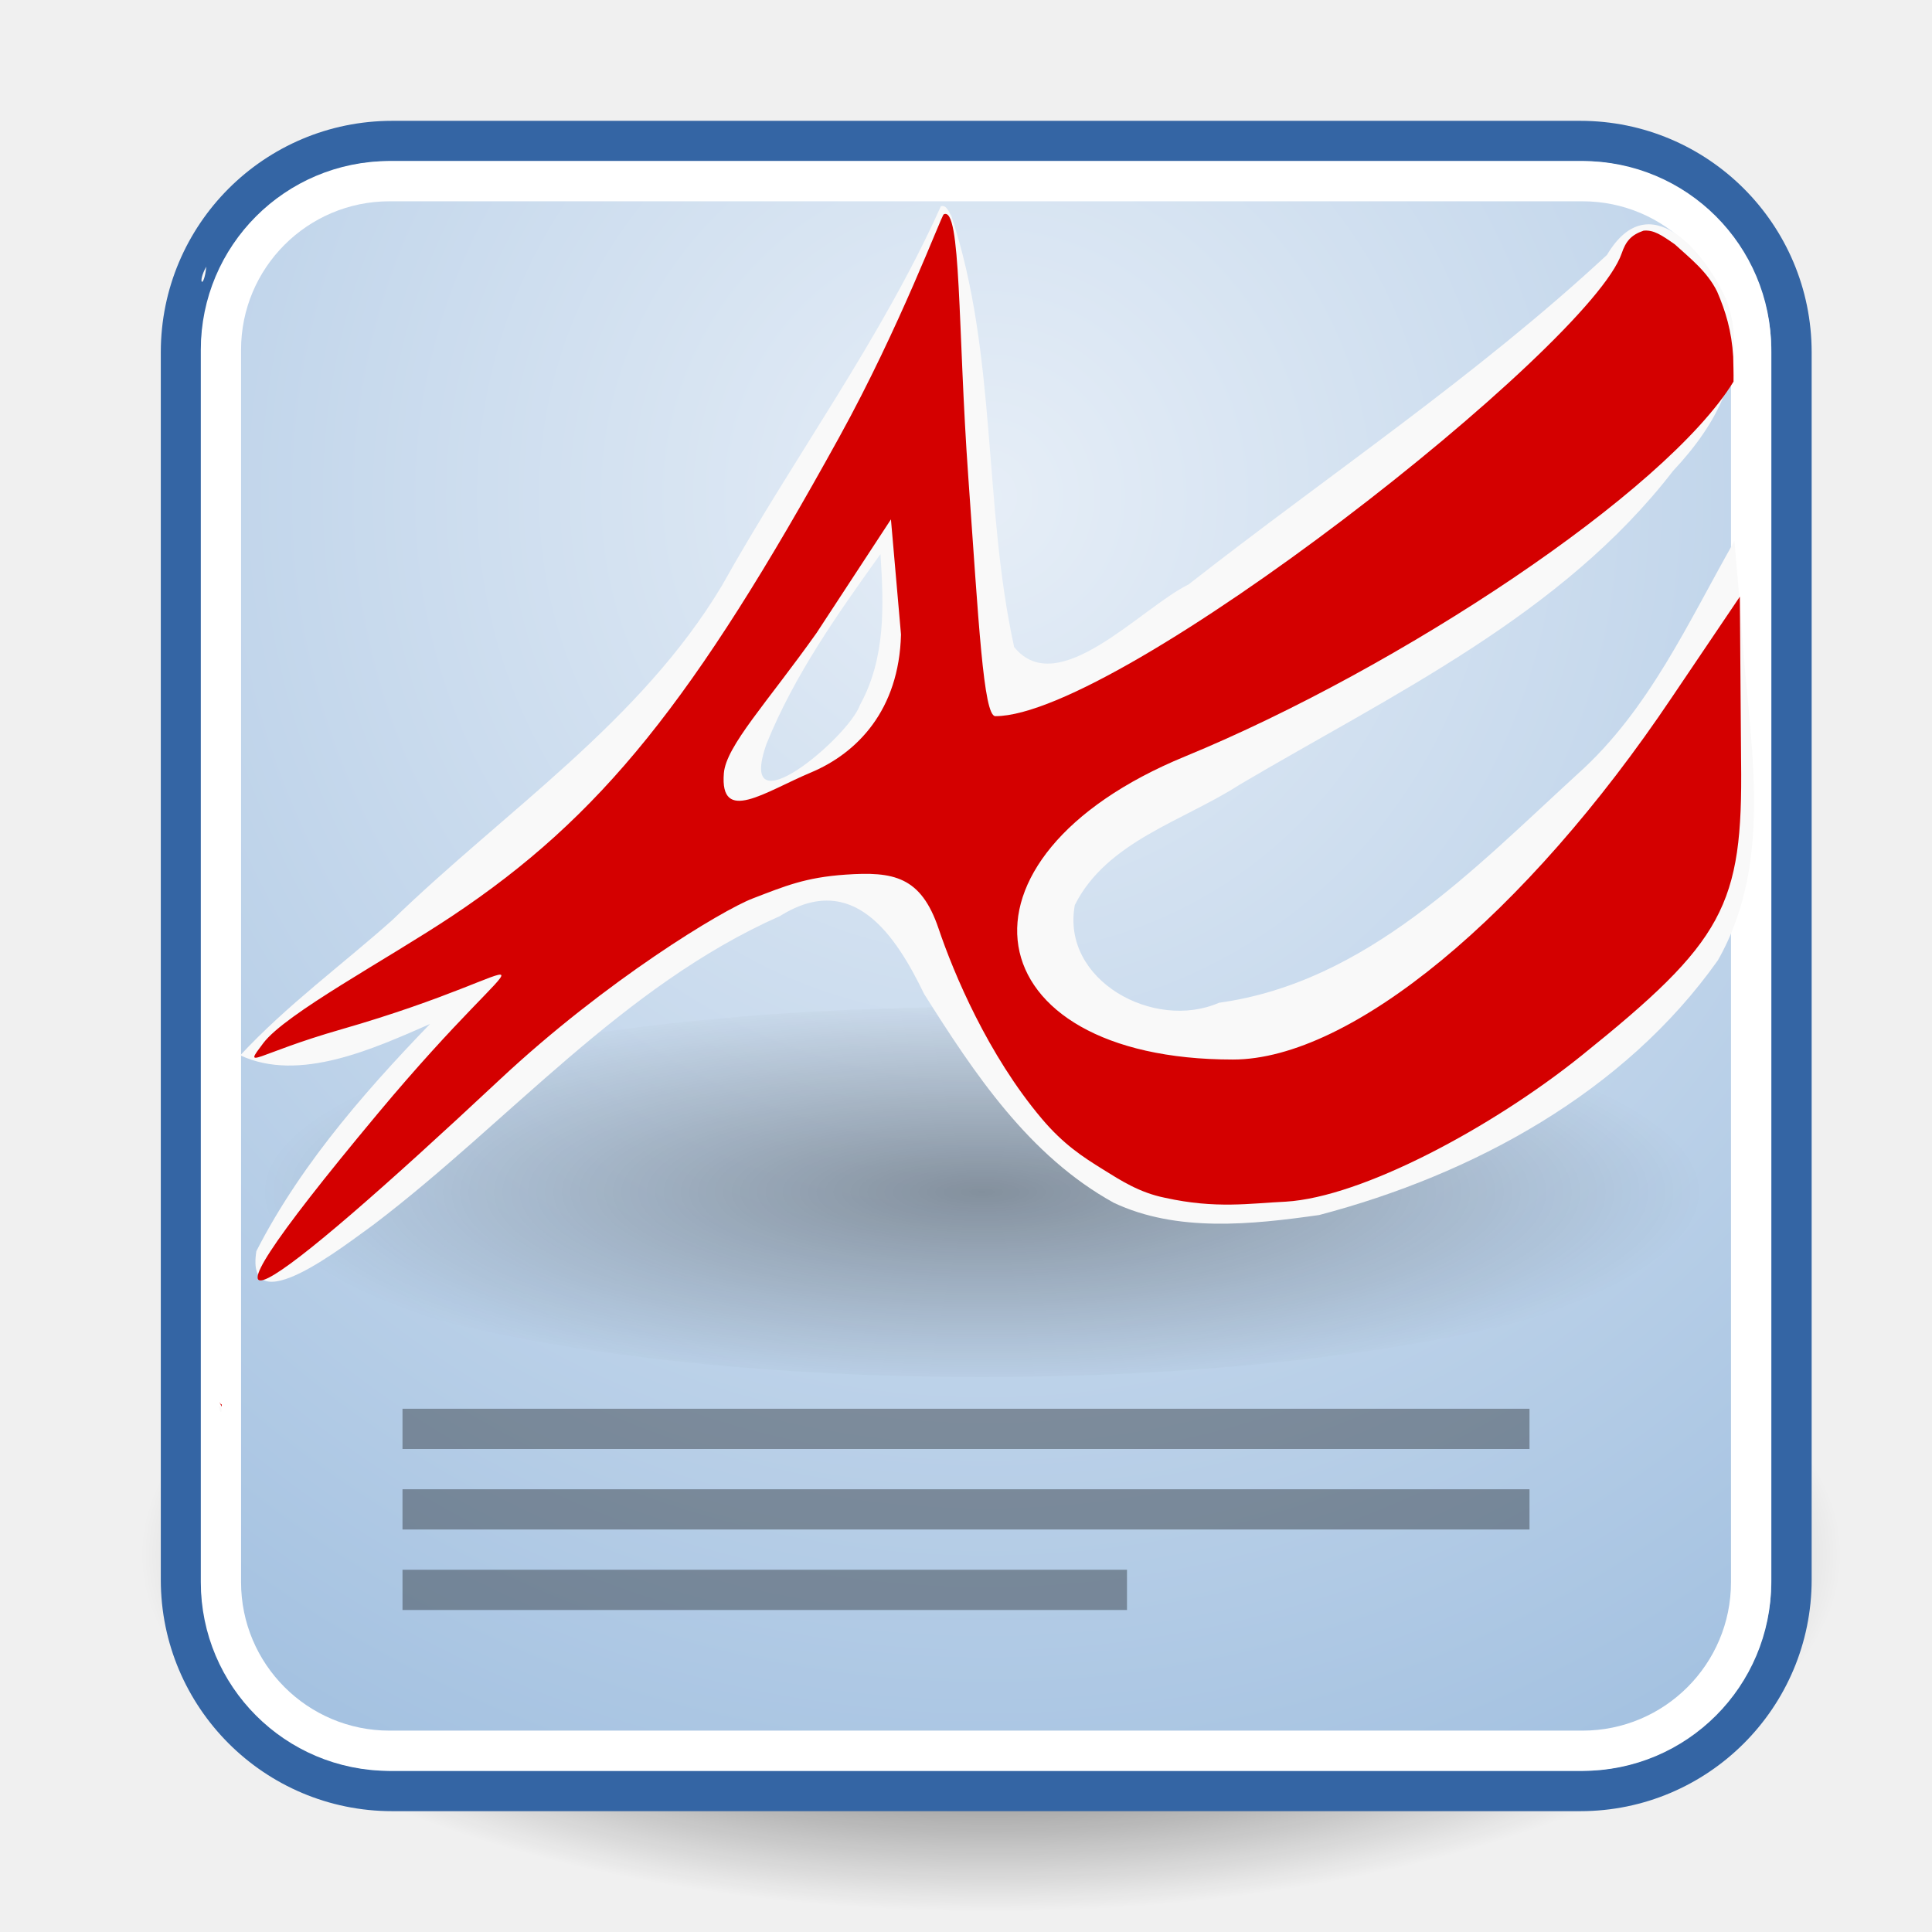
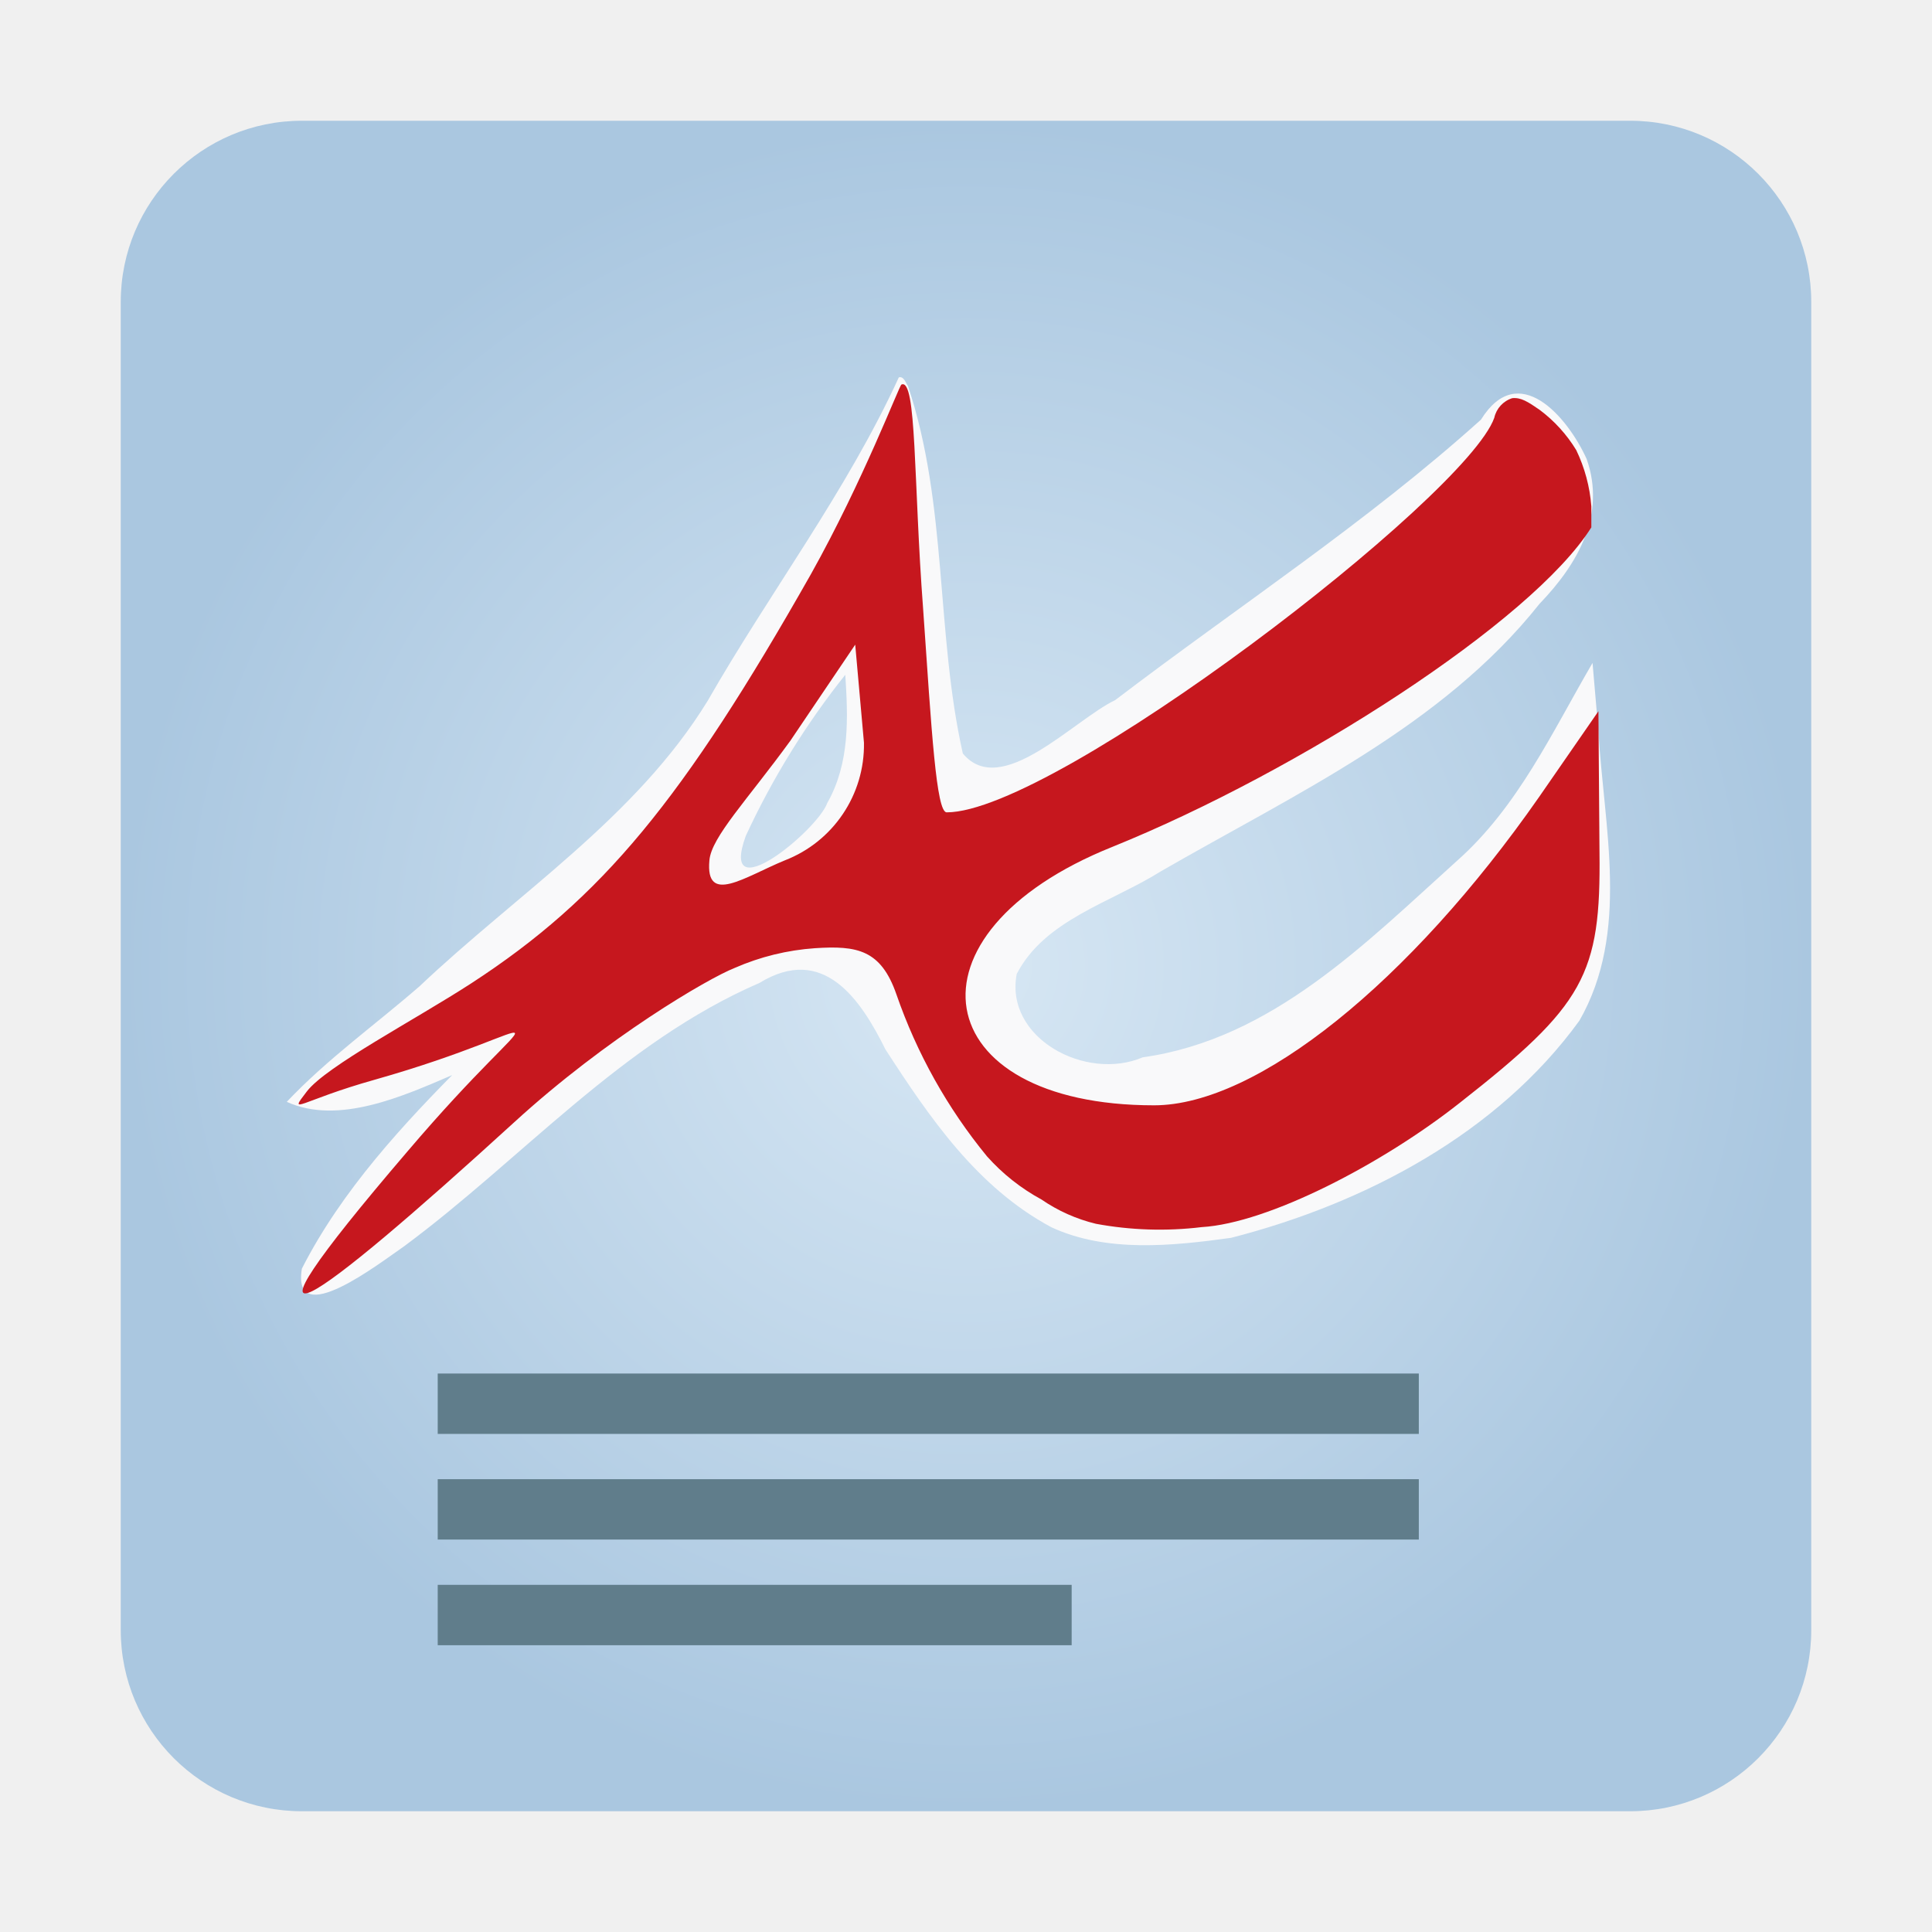
- <svg xmlns="http://www.w3.org/2000/svg" xmlns:xlink="http://www.w3.org/1999/xlink" width="48px" height="48px" id="svg11300" version="1.1">
-   <defs id="defs3">
-     <linearGradient id="linearGradient3507">
-       <stop style="stop-color:#000000;stop-opacity:1;" offset="0" id="stop3509" />
-       <stop style="stop-color:#000000;stop-opacity:0;" offset="1" id="stop3511" />
-     </linearGradient>
-     <linearGradient id="linearGradient3497">
-       <stop style="stop-color:#ffffff;stop-opacity:1;" offset="0" id="stop3499" />
-       <stop style="stop-color:#ffffff;stop-opacity:0.567;" offset="1" id="stop3501" />
-     </linearGradient>
-     <linearGradient id="linearGradient4598">
-       <stop style="stop-color:#e6eef7;stop-opacity:1;" offset="0" id="stop4600" />
-       <stop style="stop-color:#8ab0d8;stop-opacity:1;" offset="1" id="stop4602" />
-     </linearGradient>
-     <linearGradient id="linearGradient4590">
-       <stop style="stop-color:#cc0000;stop-opacity:1;" offset="0" id="stop4592" />
-       <stop style="stop-color:#ffa2a2;stop-opacity:1;" offset="1" id="stop4594" />
-     </linearGradient>
-     <linearGradient id="linearGradient4582">
-       <stop style="stop-color:#000000;stop-opacity:1;" offset="0" id="stop4584" />
-       <stop style="stop-color:#000000;stop-opacity:0;" offset="1" id="stop4586" />
-     </linearGradient>
-     <linearGradient id="linearGradient4570">
-       <stop style="stop-color:#eceeea;stop-opacity:1;" offset="0" id="stop4572" />
-       <stop style="stop-color:#d3d7cf;stop-opacity:1;" offset="1" id="stop4574" />
-     </linearGradient>
-     <linearGradient id="linearGradient11520">
-       <stop id="stop11522" offset="0" style="stop-color:#ffffff;stop-opacity:1;" />
-       <stop id="stop11524" offset="1" style="stop-color:#dcdcdc;stop-opacity:1;" />
-     </linearGradient>
-     <linearGradient id="linearGradient11508">
-       <stop id="stop11510" offset="0" style="stop-color:#000000;stop-opacity:1;" />
-       <stop id="stop11512" offset="1" style="stop-color:#000000;stop-opacity:0;" />
-     </linearGradient>
-     <linearGradient id="linearGradient11494">
-       <stop id="stop11496" offset="0" style="stop-color:#ef2929;stop-opacity:1;" />
-       <stop id="stop11498" offset="1" style="stop-color:#ef2929;stop-opacity:0;" />
-     </linearGradient>
-     <linearGradient id="linearGradient11415">
-       <stop id="stop11417" offset="0" style="stop-color:#204a87;stop-opacity:0;" />
-       <stop style="stop-color:#204a87;stop-opacity:1;" offset="0.5" id="stop11423" />
-       <stop id="stop11419" offset="1" style="stop-color:#204a87;stop-opacity:0;" />
-     </linearGradient>
-     <linearGradient id="linearGradient11399">
-       <stop id="stop11401" offset="0" style="stop-color:#000000;stop-opacity:1;" />
-       <stop id="stop11403" offset="1" style="stop-color:#000000;stop-opacity:0;" />
-     </linearGradient>
-     <linearGradient gradientTransform="translate(-60.28571,-0.285714)" y2="34.462" x2="43.616" y1="3.774" x1="15.828" gradientUnits="userSpaceOnUse" id="linearGradient11425" xlink:href="#linearGradient11415" />
-     <linearGradient gradientTransform="translate(-60.57143,0)" y2="39.034" x2="35.68" y1="9.346" x1="9.696" gradientUnits="userSpaceOnUse" id="linearGradient11427" xlink:href="#linearGradient11415" />
-     <linearGradient y2="33.462" x2="26.759" y1="19.774" x1="13.267" gradientTransform="translate(-60.85714,0.428571)" gradientUnits="userSpaceOnUse" id="linearGradient11439" xlink:href="#linearGradient11415" />
-     <radialGradient r="8.5" fy="39.143" fx="12.071" cy="39.143" cx="12.071" gradientTransform="matrix(1,0,0,0.487395,0,20.06483)" gradientUnits="userSpaceOnUse" id="radialGradient11441" xlink:href="#linearGradient11399" />
-     <radialGradient gradientTransform="matrix(1.243453,2.106784e-16,-2.106784e-16,1.243453,-6.713754,-3.742847)" gradientUnits="userSpaceOnUse" r="3.834" fy="15.048" fx="27.577" cy="15.048" cx="27.577" id="radialGradient11500" xlink:href="#linearGradient11494" />
-     <radialGradient r="3.834" fy="16.049" fx="27.577" cy="16.049" cx="27.577" gradientTransform="matrix(1.243453,2.106784e-16,-2.106784e-16,1.243453,-6.713754,-3.742847)" gradientUnits="userSpaceOnUse" id="radialGradient11504" xlink:href="#linearGradient11494" />
-     <radialGradient gradientUnits="userSpaceOnUse" gradientTransform="matrix(1,0,0,0.338462,2.166583e-14,29.48178)" r="6.566" fy="44.565" fx="30.204" cy="44.565" cx="30.204" id="radialGradient11514" xlink:href="#linearGradient11508" />
-     <radialGradient gradientTransform="matrix(1.995058,-1.651527e-32,0,1.995058,-24.32488,-35.70087)" gradientUnits="userSpaceOnUse" r="20.531" fy="35.878" fx="24.446" cy="35.878" cx="24.446" id="radialGradient11526" xlink:href="#linearGradient11520" />
-     <radialGradient r="6.566" fy="44.565" fx="30.204" cy="44.565" cx="30.204" gradientTransform="matrix(1,0,0,0.338462,3.185827e-15,29.48178)" gradientUnits="userSpaceOnUse" id="radialGradient11532" xlink:href="#linearGradient11508" />
-     <radialGradient xlink:href="#linearGradient11508" id="radialGradient1348" gradientUnits="userSpaceOnUse" gradientTransform="matrix(1,0,0,0.338462,-1.353344e-14,29.48178)" cx="30.204" cy="44.565" fx="30.204" fy="44.565" r="6.566" />
-     <radialGradient xlink:href="#linearGradient11520" id="radialGradient1350" gradientUnits="userSpaceOnUse" gradientTransform="matrix(1.995058,-1.651527e-32,0,1.995058,-24.32488,-35.70087)" cx="24.446" cy="35.878" fx="24.446" fy="35.878" r="20.531" />
-     <radialGradient xlink:href="#linearGradient11494" id="radialGradient1352" gradientUnits="userSpaceOnUse" gradientTransform="matrix(1.243453,2.106784e-16,-2.106784e-16,1.243453,-6.713754,-3.742847)" cx="27.577" cy="16.049" fx="27.577" fy="16.049" r="3.834" />
-     <radialGradient xlink:href="#linearGradient11494" id="radialGradient1354" gradientUnits="userSpaceOnUse" gradientTransform="matrix(1.243453,2.106784e-16,-2.106784e-16,1.243453,-6.713754,-3.742847)" cx="27.577" cy="15.048" fx="27.577" fy="15.048" r="3.834" />
-     <radialGradient xlink:href="#linearGradient11508" id="radialGradient1356" gradientUnits="userSpaceOnUse" gradientTransform="matrix(1,0,0,0.338462,2.220359e-14,29.48178)" cx="30.204" cy="44.565" fx="30.204" fy="44.565" r="6.566" />
-     <radialGradient xlink:href="#linearGradient11520" id="radialGradient1366" gradientUnits="userSpaceOnUse" gradientTransform="matrix(2.049266,-1.696401e-32,0,2.049266,-25.65002,-37.31089)" cx="24.446" cy="35.878" fx="24.446" fy="35.878" r="20.531" />
-     <radialGradient xlink:href="#linearGradient4582" id="radialGradient4588" cx="24.625" cy="38.625" fx="24.625" fy="38.625" r="21.125" gradientTransform="matrix(1,0,0,0.420118,0,22.39793)" gradientUnits="userSpaceOnUse" />
-     <radialGradient xlink:href="#linearGradient4598" id="radialGradient4604" cx="24.502" cy="12.605" fx="24.502" fy="12.605" r="20.508" gradientTransform="matrix(2.319263,1.846486e-24,-3.426469e-24,2.374685,-32.32511,-17.59985)" gradientUnits="userSpaceOnUse" />
-     <radialGradient xlink:href="#linearGradient3507" id="radialGradient3513" cx="25.986" cy="26.787" fx="25.986" fy="26.787" r="15.465" gradientTransform="matrix(0.863137,0,0,0.438896,3.556549,15.03019)" gradientUnits="userSpaceOnUse" />
+ <svg xmlns="http://www.w3.org/2000/svg" id="文档查看器" viewBox="0 0 128 128">
+   <defs>
+     <style>.cls-1{fill:url(#未命名的渐变_59);}.cls-2{fill:#607d8b;}.cls-3{fill:#f9f9fa;}.cls-4{fill:#c6171e;}</style>
+     <radialGradient id="未命名的渐变_59" cx="64" cy="64" r="56" gradientUnits="userSpaceOnUse">
+       <stop offset="0" stop-color="#d7e7f4" />
+       <stop offset="1" stop-color="#aac7e0" />
+     </radialGradient>
  </defs>
-   <g id="layer1">
-     <path style="opacity:1;color:#000000;fill:url(#radialGradient4588);fill-opacity:1.0;fill-rule:nonzero;stroke:none;stroke-width:1;stroke-linecap:butt;stroke-linejoin:miter;marker:none;marker-start:none;marker-mid:none;marker-end:none;stroke-miterlimit:10;stroke-dasharray:none;stroke-dashoffset:0;stroke-opacity:1;visibility:visible;display:inline;overflow:visible" id="path4580" d="M 45.75 38.625 A 21.125 8.875 0 1 1  3.5,38.625 A 21.125 8.875 0 1 1  45.75 38.625 z" />
-     <rect style="opacity:1;color:#000000;fill:url(#radialGradient4604);fill-opacity:1.0;fill-rule:evenodd;stroke:#3465a4;stroke-width:1;stroke-linecap:butt;stroke-linejoin:miter;marker:none;marker-start:none;marker-mid:none;marker-end:none;stroke-miterlimit:10;stroke-dasharray:none;stroke-dashoffset:0;stroke-opacity:1;visibility:visible;display:inline;overflow:visible" id="rect2362" width="40.015" height="40.996" x="4.495" y="3.502" rx="5.25" ry="5.25" />
-     <rect ry="4.189" rx="4.189" y="4.501" x="5.489" height="38.996" width="38.017" id="rect4578" style="opacity:1;color:#000000;fill:none;fill-opacity:1;fill-rule:evenodd;stroke:#ffffff;stroke-width:1;stroke-linecap:butt;stroke-linejoin:miter;marker:none;marker-start:none;marker-mid:none;marker-end:none;stroke-miterlimit:10;stroke-dasharray:none;stroke-dashoffset:0;stroke-opacity:1;visibility:visible;display:inline;overflow:visible" />
-     <path style="opacity:0.335;color:#000000;fill:url(#radialGradient3513);fill-opacity:1;fill-rule:nonzero;stroke:none;stroke-width:3;stroke-linecap:round;stroke-linejoin:round;marker:none;marker-start:none;marker-mid:none;marker-end:none;stroke-miterlimit:20;stroke-dasharray:none;stroke-dashoffset:0;stroke-opacity:1;visibility:visible;display:inline;overflow:visible" id="path3505" d="M 39.952 26.787 A 13.965 6.364 0 1 1  12.021,26.787 A 13.965 6.364 0 1 1  39.952 26.787 z" transform="matrix(1.341772,0,0,0.722222,-10.47234,10.2692)" />
-     <rect y="35" x="10" height="1" width="28" id="rect4626" style="opacity:0.335;color:#000000;fill:#000000;fill-opacity:1;fill-rule:nonzero;stroke:none;stroke-width:1;stroke-linecap:butt;stroke-linejoin:miter;marker:none;marker-start:none;marker-mid:none;marker-end:none;stroke-miterlimit:10;stroke-dasharray:none;stroke-dashoffset:0;stroke-opacity:1;visibility:visible;display:inline;overflow:visible" />
-     <rect style="opacity:0.335;color:#000000;fill:#000000;fill-opacity:1;fill-rule:nonzero;stroke:none;stroke-width:1;stroke-linecap:butt;stroke-linejoin:miter;marker:none;marker-start:none;marker-mid:none;marker-end:none;stroke-miterlimit:10;stroke-dasharray:none;stroke-dashoffset:0;stroke-opacity:1;visibility:visible;display:inline;overflow:visible" id="rect4628" width="28" height="1" x="10" y="37" />
-     <rect y="39" x="10" height="1" width="18" id="rect4630" style="opacity:0.335;color:#000000;fill:#000000;fill-opacity:1;fill-rule:nonzero;stroke:none;stroke-width:1;stroke-linecap:butt;stroke-linejoin:miter;marker:none;marker-start:none;marker-mid:none;marker-end:none;stroke-miterlimit:10;stroke-dasharray:none;stroke-dashoffset:0;stroke-opacity:1;visibility:visible;display:inline;overflow:visible" />
-     <path style="fill:#f9f9f9" d="m 23.375,5.125 c -1.49,3.319 -3.668,6.253 -5.436,9.42 -2.028,3.391 -5.404,5.609 -8.191,8.313 -1.258,1.121 -2.631,2.124 -3.779,3.361 1.472,0.687 3.322,-0.17 4.737,-0.788 0.766,-0.295 1.622,-1.515 0.352,-0.376 -1.777,1.816 -3.526,3.754 -4.689,6.03 -0.288,1.836 2.22,-0.168 2.917,-0.662 3.358,-2.552 6.173,-5.926 10.094,-7.665 1.814,-1.137 2.875,0.48 3.58,1.937 1.252,1.984 2.604,4.022 4.708,5.186 1.569,0.743 3.437,0.543 5.106,0.306 3.828,-1.007 7.584,-3.046 9.907,-6.33 1.465,-2.578 0.734,-5.626 0.579,-8.428 -0.056,-0.664 -0.111,-1.328 -0.167,-1.991 -1.149,2.019 -2.117,4.192 -3.88,5.776 -2.597,2.374 -5.255,5.19 -8.926,5.699 -1.618,0.707 -3.931,-0.557 -3.583,-2.428 0.794,-1.581 2.686,-2.083 4.089,-2.987 3.812,-2.251 8.006,-4.212 10.775,-7.8 1.094,-1.165 1.892,-2.597 1.339,-4.216 C 42.362,6.25 40.967,4.578 39.926,6.332 36.69,9.338 33.002,11.801 29.53,14.52 28.342,15.104 26.279,17.417 25.196,16.075 24.423,12.547 24.782,8.818 23.635,5.362 23.58,5.284 23.519,5.078 23.375,5.125 z m -18.25,1.5 c -0.238,0.421 -0.057,0.579 0,0 z m 16.75,7.141 c 0.083,1.276 0.133,2.585 -0.511,3.752 -0.282,0.804 -3.103,3.176 -2.318,0.957 C 19.743,16.759 20.806,15.261 21.875,13.766 z M 5.438,34.938 c 0.05,0.32 0.12,0.002 0,0 z" id="path4004" />
-     <path style="fill:#d40000" d="m 23.447,5.325 c -0.058,0.028 -1.083,2.793 -2.592,5.528 -3.619,6.563 -5.916,9.436 -9.627,11.909 -1.606,1.07 -4.132,2.419 -4.688,3.156 -0.528,0.701 -0.205,0.271 1.938,-0.344 5.349,-1.536 4.951,-2.756 0.906,2.094 -5.51,6.606 -2.739,4.554 3.031,-0.844 2.646,-2.475 5.531,-4.211 6.281,-4.5 0.804,-0.309 1.31,-0.525 2.312,-0.594 1.187,-0.081 1.872,0.039 2.312,1.344 0.375,1.11 1.224,3.134 2.562,4.719 0.542,0.642 1.023,0.951 1.515,1.257 0.455,0.283 0.915,0.582 1.549,0.709 1.266,0.28 2.111,0.137 2.998,0.096 1.901,-0.113 5.13,-1.846 7.344,-3.625 3.542,-2.846 4.015,-3.72 3.969,-7.312 l -0.031,-4.094 -1.688,2.5 c -3.629,5.407 -7.976,9 -10.906,9 -6.478,0 -7.339,-5.002 -1.188,-7.531 5.309,-2.183 11.941,-6.565 13.625,-9.312 0.004,-0.206 -0.005,-0.428 -0.008,-0.617 C 43.022,8.222 42.873,7.735 42.662,7.245 42.416,6.743 41.974,6.404 41.611,6.071 41.28,5.839 41.082,5.706 40.834,5.731 c -0.315,0.107 -0.444,0.271 -0.543,0.562 -0.788,2.314 -12.484,11.5 -15.562,11.5 -0.297,0 -0.416,-2.359 -0.671,-5.925 C 23.792,8.161 23.885,5.114 23.447,5.325 z m -1.312,7.579 0.25,2.859 c -0.047,1.881 -1.089,2.948 -2.239,3.43 -1.142,0.479 -2.266,1.298 -2.162,0.018 0.055,-0.677 1.077,-1.757 2.303,-3.485 z m -16.688,21.921 c 0.014,0.039 0.046,0.087 0.062,0.125 -0.001,-0.02 0.001,-0.043 0,-0.062 -0.003,0.01 -0.033,2.21e-4 -0.062,-0.062 z" id="path3185" />
+   <g id="_128" data-name="128">
+     <rect class="cls-1" x="8" y="8" width="112" height="112" rx="12" />
+     <g id="atril-粉蓝色">
+       <g id="_512" data-name=" 512">
+         <g id="layer1">
+           <rect id="rect4626" class="cls-2" x="29" y="91" width="65" height="4" />
+           <rect id="rect4628" class="cls-2" x="29" y="98" width="65" height="4" />
+           <rect id="rect4630" class="cls-2" x="29" y="105" width="42" height="4" />
+           <path id="path4004" class="cls-3" d="M59.55,25C56.08,32.57,51,39.24,46.88,46.44c-4.73,7.71-12.59,12.75-19.08,18.9C24.87,67.89,21.67,70.17,19,73c3.43,1.56,7.74-.39,11-1.79,1.78-.67,3.78-3.44.82-.85C26.71,74.47,22.64,78.87,20,84.05c-.67,4.17,5.17-.38,6.8-1.5,7.82-5.8,14.38-13.47,23.52-17.43,4.23-2.59,6.7,1.09,8.34,4.4,2.92,4.51,6.07,9.15,11,11.79,3.65,1.69,8,1.24,11.9.7,8.92-2.29,17.67-6.93,23.08-14.39,3.36-5.87,1.62-12.8,1.26-19.17l-.39-4.53c-2.68,4.59-4.93,9.53-9,13.13-6,5.4-12.24,11.8-20.8,13-3.77,1.61-9.16-1.27-8.35-5.52,1.85-3.59,6.26-4.74,9.53-6.79C85.75,52.62,95.52,48.16,102,40c2.55-2.65,4.41-5.91,3.12-9.59-1.27-2.8-4.52-6.6-7-2.61C90.57,34.6,82,40.2,73.89,46.38c-2.77,1.33-7.57,6.59-10.1,3.54-1.8-8-1-16.5-3.64-24.36C60,25.38,59.89,24.91,59.55,25ZM56,44.67c.19,2.9.31,5.88-1.19,8.53-.66,1.83-7.23,7.22-5.4,2.18a52.5,52.5,0,0,1,6.62-10.71Z" />
+           <path id="path3185" class="cls-4" d="M59.72,25.48c-.14.06-2.52,6.35-6,12.57C45.25,53,39.9,59.5,31.25,65.13c-3.74,2.43-9.63,5.5-10.92,7.18s-.48.62,4.51-.78C37.31,68,36.38,65.25,27,76.28c-12.84,15-6.38,10.35,7.06-1.92,6.14-5.62,12.86-9.54,14.61-10.23A16,16,0,0,1,54,62.82c2.77-.18,4.36.09,5.39,3.06a34.9,34.9,0,0,0,6,10.73A13.37,13.37,0,0,0,69,79.47a10.87,10.87,0,0,0,3.61,1.61,23.15,23.15,0,0,0,7,.22c4.43-.26,12-4.2,17.11-8.24,8.25-6.47,9.35-8.46,9.25-16.63l-.07-9.31-3.93,5.68C93.42,65.06,83.29,73.23,76.46,73.23c-15.09,0-17.1-11.37-2.77-17.12,12.37-5,27.82-14.93,31.74-21.17v-1.4a10.43,10.43,0,0,0-1-3.72A9.46,9.46,0,0,0,102,27.15c-.77-.53-1.23-.83-1.81-.77A1.76,1.76,0,0,0,99,27.68c-1.86,5.26-29.1,26.14-36.28,26.14-.69,0-1-5.36-1.56-13.47C60.52,31.93,60.74,25,59.72,25.48ZM56.66,42.71l.58,6.5A8.21,8.21,0,0,1,52,57c-2.66,1.09-5.28,3-5,0,.13-1.54,2.51-4,5.36-7.92Z" />
+         </g>
+       </g>
+     </g>
  </g>
</svg>
